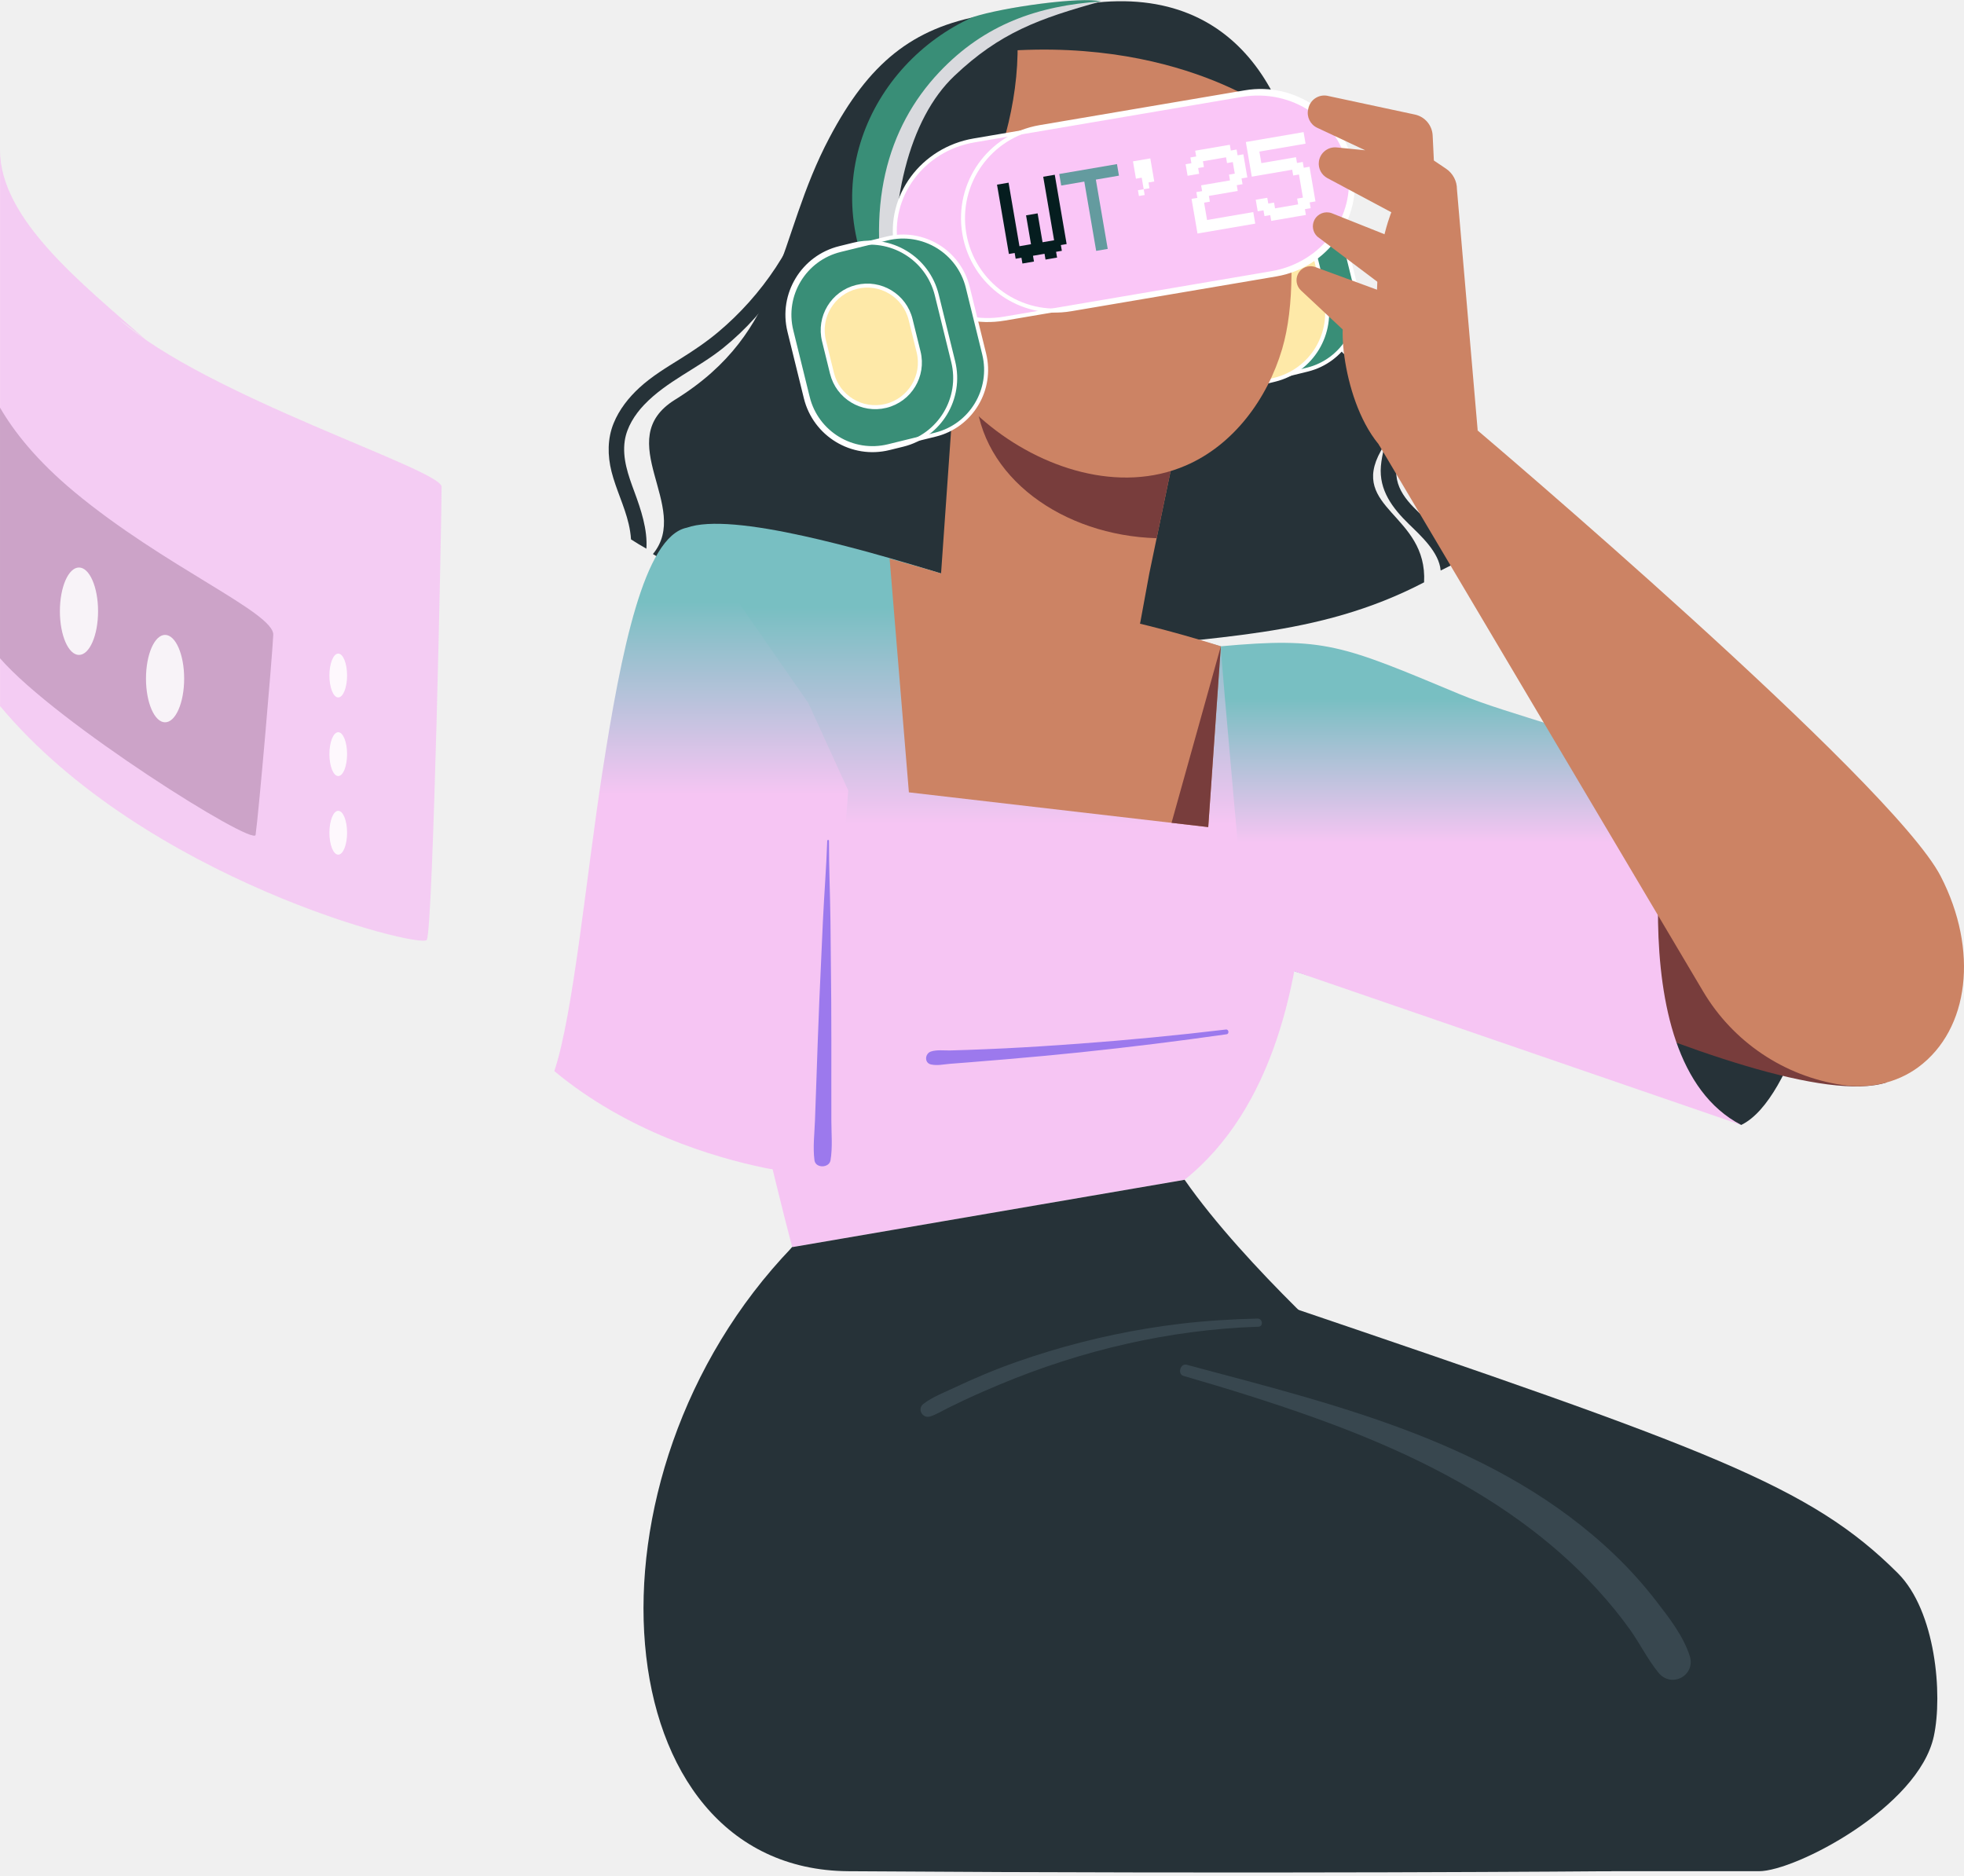
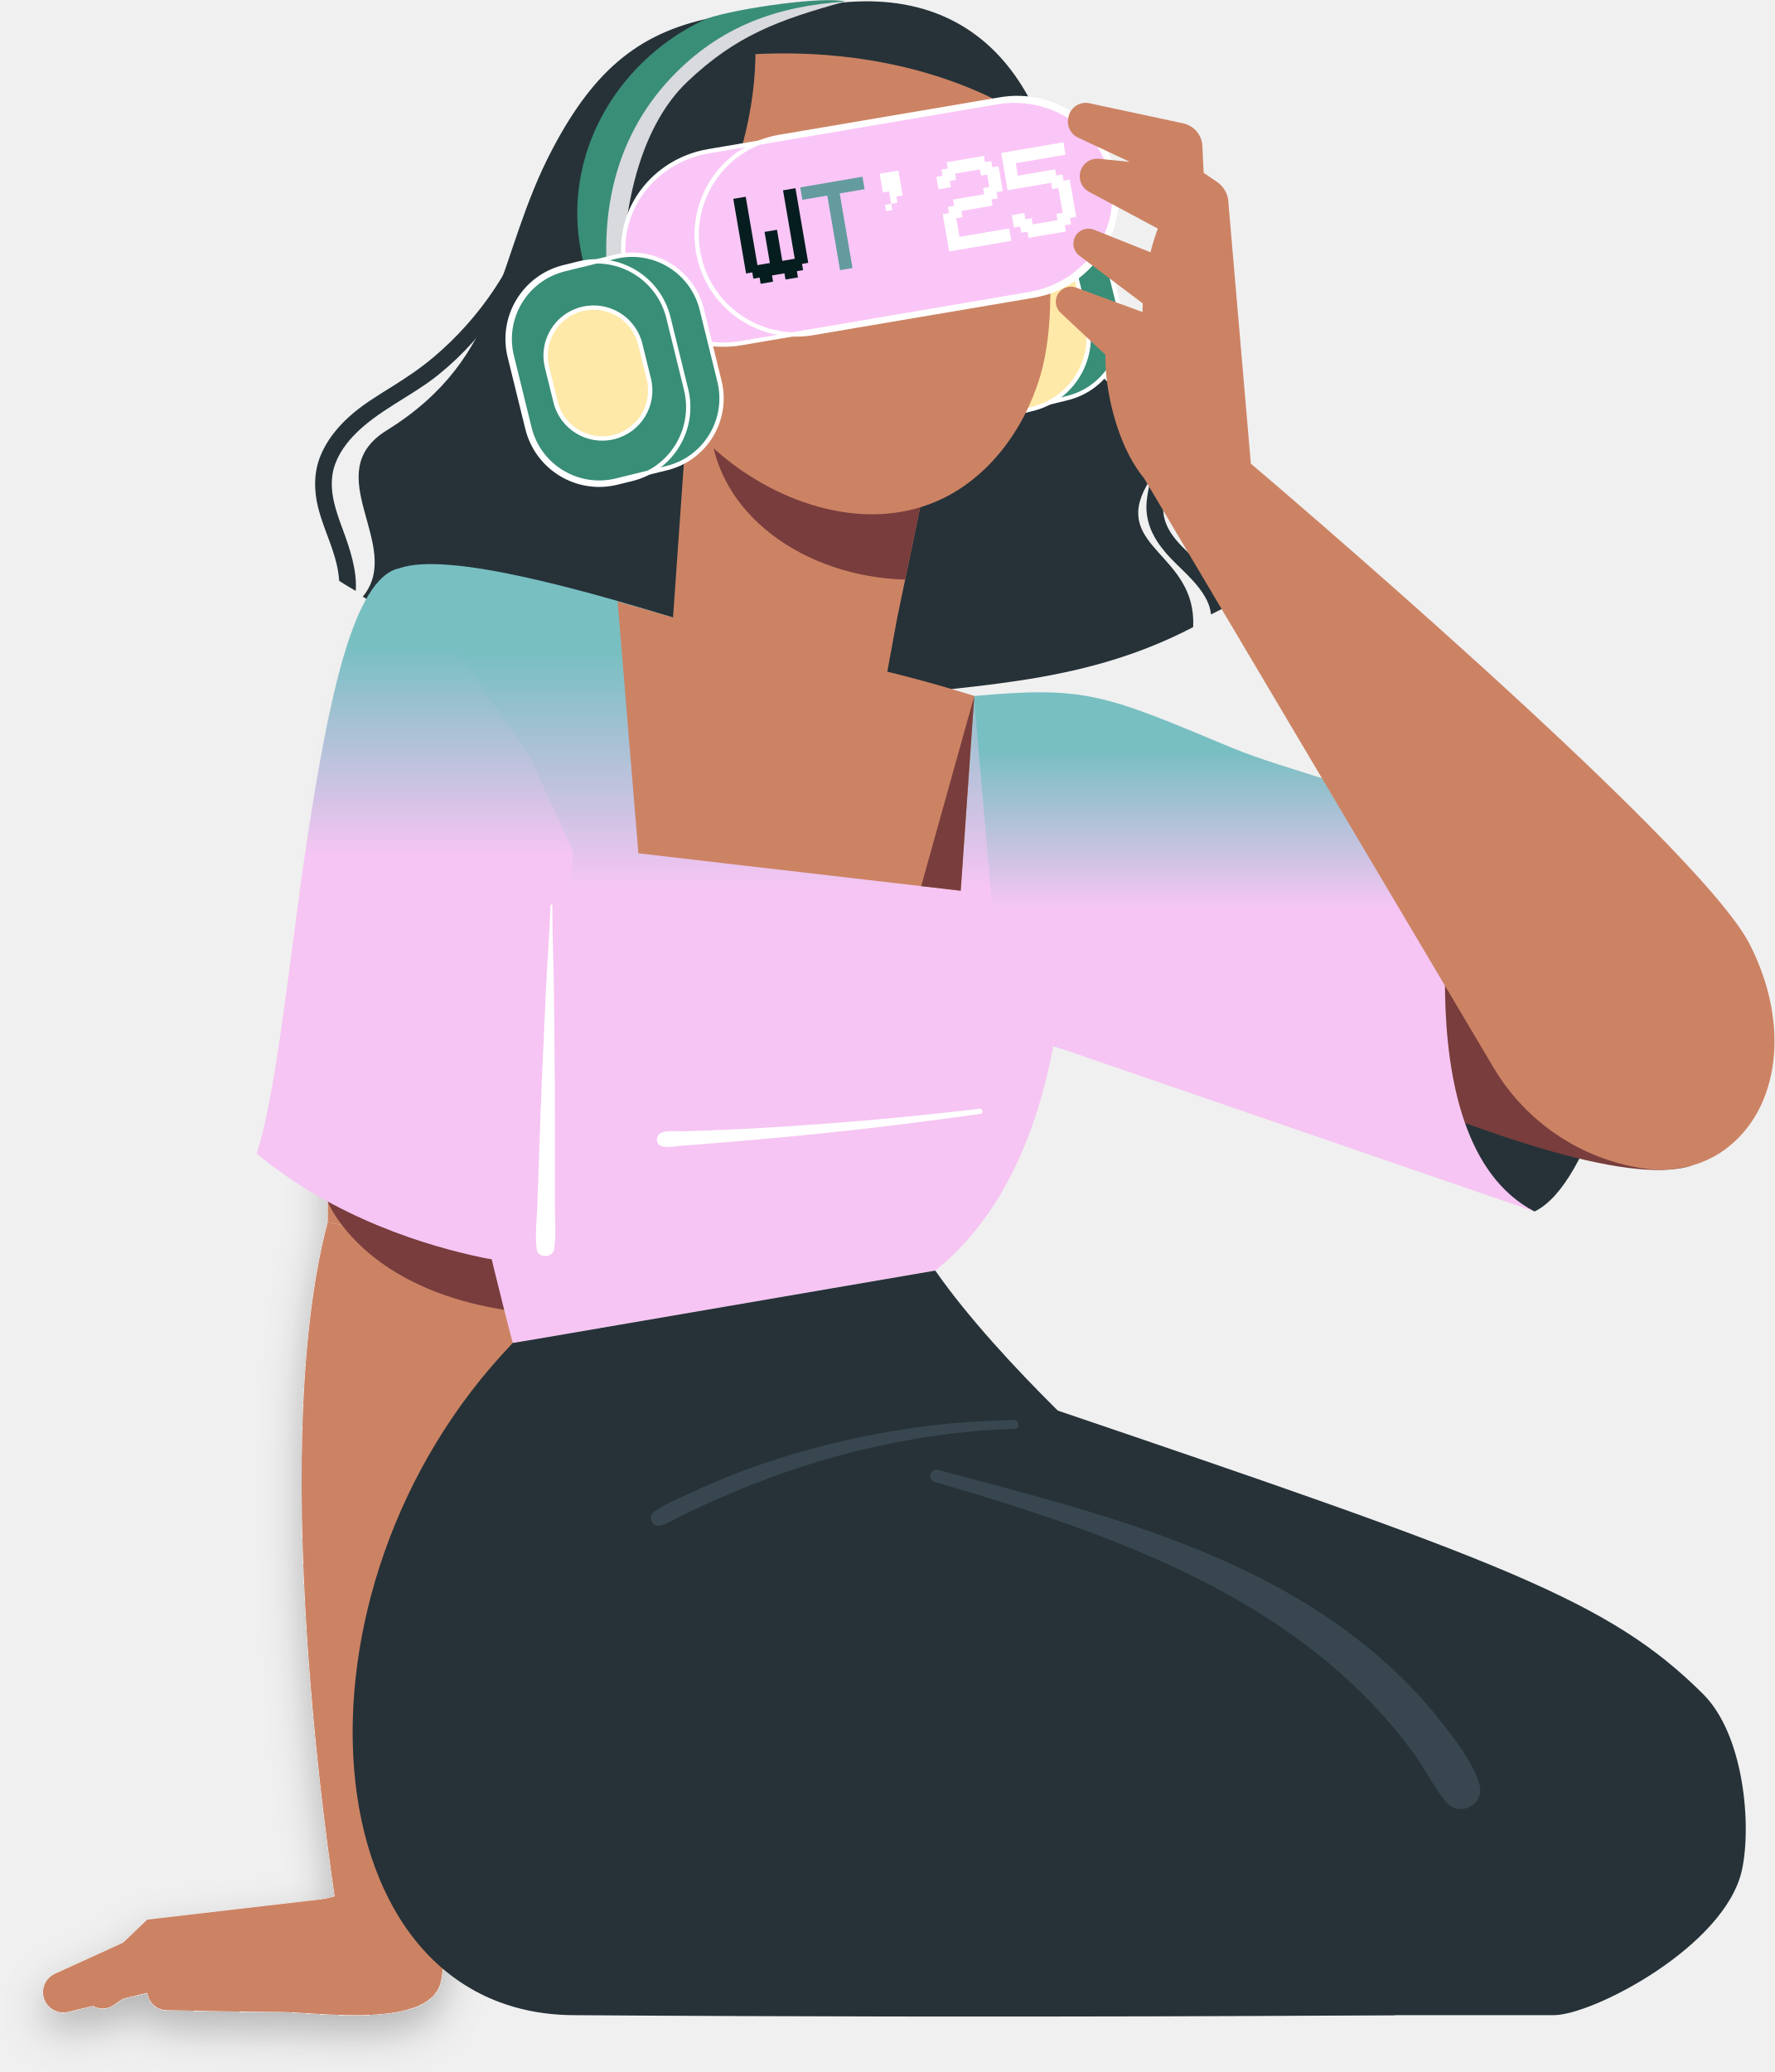
- <svg xmlns="http://www.w3.org/2000/svg" width="491" height="469" viewBox="0 0 491 469" fill="none">
-   <path d="M202.815 47.145C199.3 61.011 190.44 73.886 179.546 83.016C176.571 85.51 173.371 87.662 170.078 89.713C166.556 91.908 162.958 94.075 159.886 96.894C157.16 99.397 154.814 102.368 153.409 105.813C151.833 109.678 151.87 113.894 152.88 117.898C154.005 122.355 156.117 126.496 157.164 130.971C157.458 132.231 157.674 133.538 157.752 134.846C159.008 135.663 160.294 136.433 161.599 137.172C161.921 132.39 160.239 127.386 158.583 122.912C157.078 118.847 155.531 114.574 156.192 110.172C156.702 106.784 158.699 103.661 161.023 101.215C166.65 95.294 174.527 92.057 180.838 86.955C186.53 82.355 191.516 76.812 195.396 70.603C199.824 63.52 202.679 55.877 204.514 47.753C204.767 46.643 203.105 46.004 202.815 47.145Z" fill="#263238" />
-   <path d="M163.228 138.511C174.302 145.428 186.073 151.19 198.224 155.97C213.085 161.816 228.515 166.312 244.175 169.431C258.884 172.359 273.826 174.038 288.781 175.181L272.999 2.469C270.873 2.398 268.821 2.363 266.845 2.359C265.983 2.347 265.12 2.336 264.286 2.341C257.391 2.385 251.311 2.843 245.903 3.811C228.009 7.01 217.204 15.8 207.389 34.367C193.897 59.828 196.509 82.73 168.765 99.92C152.568 109.963 172.975 126.761 163.228 138.511Z" fill="#263238" />
-   <path d="M273.195 163.067C302.929 158.753 328.996 159.69 356.022 145.584C356.921 128.566 337.132 127.181 345.217 112.722C356.745 92.114 326.795 98.813 326.321 59.269C325.931 27.916 311.416 -4.199 272.411 0.828C269.799 1.169 267.096 1.665 264.286 2.341C256.009 4.323 246.744 7.825 236.468 13.131L237.768 18.436L273.195 163.067Z" fill="#263238" />
-   <path d="M360.167 142.634C361.12 142.164 362.064 141.678 363.017 141.208C362.719 138.068 361.127 134.957 359.118 132.558C355.792 128.59 350.313 125.283 349.242 119.862C348.709 117.161 349.48 114.392 349.975 111.744C350.536 108.751 350.689 105.809 349.689 102.889C347.712 97.105 342.483 93.444 337.814 89.932C332.995 86.308 327.544 81.111 329.361 74.398C329.794 72.8 327.472 71.254 326.558 72.945C323.665 78.3 326.268 84.438 330.21 88.525C334.398 92.87 340.094 95.563 343.847 100.341C345.558 102.519 346.675 105.071 346.551 107.877C346.424 110.803 345.47 113.612 345.225 116.524C344.717 122.563 348.114 127.014 352.216 131.02C355.24 133.968 359.793 138.076 360.167 142.634Z" fill="#263238" />
-   <path d="M315.118 95.293L315.118 95.293C306.173 97.497 297.136 92.03 294.934 83.086L294.449 83.206L294.934 83.086L290.834 66.435L290.834 66.435C288.631 57.489 294.097 48.453 303.041 46.251L303.041 46.251L314.752 43.368L314.752 43.368C323.697 41.164 332.734 46.631 334.935 55.577L334.935 55.577L339.036 72.227L339.036 72.227C341.239 81.172 335.772 90.209 326.829 92.41L315.118 95.293Z" fill="#398E77" stroke="white" />
-   <path d="M318.715 94.924L315.238 95.781C306.024 98.05 296.716 92.419 294.449 83.208L290.349 66.556C288.079 57.343 293.71 48.035 302.921 45.767L306.398 44.911C315.612 42.641 324.92 48.272 327.187 57.484L331.287 74.135C333.557 83.347 327.928 92.654 318.715 94.924Z" fill="#FEE9A8" stroke="white" stroke-miterlimit="10" />
-   <path d="M174.474 195.602C178.721 227.882 185.901 261.502 191.234 284.227C195.151 300.961 198.058 311.78 198.058 311.78L296.146 294.946C340.507 259.444 323.285 167.467 323.285 167.467C319.899 166.203 316.333 164.99 312.745 163.853C287.238 155.764 258.751 150.733 258.751 150.733C248.285 147.472 232.335 142.215 216.687 137.917C211.354 136.477 206.07 135.136 201.039 134.025C188.348 131.218 177.353 129.905 171.691 131.928C169.849 149.293 171.391 172.094 174.474 195.602Z" fill="url(#paint0_linear_883_2578)" />
-   <path d="M222.404 139.659L227.222 198.088L302.059 206.773L305.213 161.571C279.706 153.483 258.753 150.733 258.753 150.733C248.287 147.473 238.05 143.955 222.404 139.659Z" fill="#CC8364" />
-   <path d="M305.211 161.571L292.883 205.709L302.059 206.773L305.211 161.571Z" fill="#783D3C" />
-   <path d="M321.121 326.277C427.849 362.501 452.54 371.452 474.448 393.285C483.936 402.74 485.71 423.658 483.454 434.075C479.618 451.797 448.828 467.805 439.746 467.805C430.663 467.805 293.839 467.805 293.839 467.805L321.121 326.277Z" fill="#263238" />
-   <path d="M198.05 311.788C165.913 349.43 191.933 368.579 191.933 368.579L315.459 398.254L340.513 342.449C340.513 342.449 311.402 316.87 296.156 294.954L198.05 311.788Z" fill="#263238" />
-   <path d="M198.05 311.788C142.749 369.186 150.563 467.374 212.067 467.805C317.133 468.54 402.88 467.805 402.88 467.805C359.034 371.704 254.28 331.718 198.05 311.788Z" fill="#263238" />
-   <path d="M230.855 350.968C233.08 349.255 235.976 348.156 238.509 346.958C241.035 345.763 243.589 344.626 246.168 343.546C251.391 341.359 256.767 339.497 262.185 337.853C273.005 334.568 284.134 332.237 295.364 330.913C301.671 330.17 308.015 329.805 314.362 329.642C315.671 329.609 315.92 331.638 314.595 331.681C292.409 332.404 270.301 337.588 249.855 346.159C246.928 347.386 244.014 348.646 241.141 349.992C239.773 350.633 238.411 351.292 237.058 351.966C235.584 352.701 234.136 353.601 232.572 354.114C230.651 354.745 229.191 352.25 230.855 350.968Z" fill="#38474F" />
-   <path d="M356.345 117.624C340.781 116.46 335.331 92.529 335.676 82.367L325.241 72.608C324.106 71.546 323.806 69.865 324.506 68.475C325.306 66.887 327.17 66.152 328.838 66.766L345.75 72.979L368.128 108.083L356.345 117.624Z" fill="#CC8364" />
-   <path d="M296.156 100.958L292.883 116.677L292.04 120.694L289.159 134.551L287.316 143.41L285.121 155.346C282.691 168.536 270.442 177.571 257.134 175.945C244.316 174.396 234.81 163.519 234.81 150.779C234.81 150.191 234.83 149.603 234.869 148.996L239.906 77.302L296.156 100.958Z" fill="#CC8364" />
-   <path d="M292.883 116.677L292.04 120.694L289.159 134.551C265.855 133.885 245.1 119.401 243.904 98.567C255.487 97.45 288.845 113.795 292.883 116.677Z" fill="#783D3C" />
-   <path d="M309.999 17.883C281.815 -6.377 253.112 5.951 237.84 19.984C220.126 36.261 219.084 60.658 228.125 81.024C232.237 90.406 238.538 98.987 246.411 105.578C260.195 117.157 279.935 123.525 296.456 116.377C308.382 111.242 316.839 99.729 320.533 87.254C326.793 66.177 319.563 26.117 309.999 17.883Z" fill="#CC8364" />
-   <path d="M310.132 33.917C309.544 38.647 295.213 40.083 294.043 34.809C292.64 28.477 310.8 28.539 310.132 33.917Z" fill="#263238" />
-   <path d="M268.413 39.397C268.883 43.881 253.539 47.93 251.605 45.718C246.37 39.732 267.57 31.375 268.413 39.397Z" fill="#263238" />
-   <path d="M306.878 56.017C307.449 58.708 306.171 61.344 304.019 61.907C301.869 62.468 299.662 60.741 299.09 58.05C298.517 55.359 299.799 52.721 301.949 52.16C304.099 51.6 306.306 53.326 306.878 56.017Z" fill="#263238" />
-   <path d="M272 61.245C272.57 63.935 271.292 66.573 269.14 67.134C266.99 67.695 264.783 65.968 264.211 63.277C263.639 60.586 264.92 57.948 267.07 57.387C269.221 56.827 271.427 58.553 272 61.245Z" fill="#263238" />
-   <path d="M254.041 5.112C257.238 34.476 238.789 70.917 223.19 71.379C208.073 22.689 254.041 5.112 254.041 5.112Z" fill="#263238" />
-   <path d="M220.93 64.047C215.093 62.056 207.873 62.946 203.908 67.667C200.606 71.601 200.21 77.245 201.013 82.318C202.05 88.862 204.923 95.222 209.713 99.796C214.505 104.371 221.308 106.989 227.868 106.07C234.43 105.151 240.488 100.423 242.321 94.056C245.837 81.843 231.418 67.624 220.93 64.047Z" fill="#CC8364" />
-   <path d="M228.809 86.428C226.725 83.688 223.919 81.399 220.71 80.111C219.239 79.521 217.743 79.045 216.175 78.796C214.605 78.547 212.99 78.612 211.407 78.518C210.376 78.457 210.062 80.15 211.119 80.346C211.818 80.478 212.459 80.632 213.108 80.936C213.757 81.238 214.372 81.612 214.997 81.959C215.636 82.314 216.269 82.689 216.891 83.071C217.192 83.255 217.492 83.445 217.78 83.649C218.063 83.851 218.502 84.08 218.707 84.358C218.641 84.303 218.574 84.249 218.508 84.194C218.604 84.274 218.7 84.354 218.794 84.437C219.039 84.642 219.284 84.848 219.536 85.044C219.691 85.164 219.846 85.279 219.999 85.401C220.023 85.421 220.015 85.409 220.034 85.424C220.638 85.812 221.185 86.453 221.677 86.963C222.71 88.033 223.711 89.131 224.579 90.34C224.985 90.904 225.957 91.247 226.618 91.263C227.31 91.281 228.154 91.001 228.65 90.499C229.834 89.299 229.787 87.714 228.809 86.428Z" fill="#263238" />
-   <path d="M138.58 267.775C156.703 282.867 178.394 289.338 191.233 291.992C198.058 293.407 204.861 292.253 204.861 292.253L212.065 197.643L202.08 175.759L171.695 131.927C161.053 134.101 155.29 162.665 150.563 193.251C146.592 218.858 143.333 253.646 138.58 267.775Z" fill="url(#paint1_linear_883_2578)" />
-   <path d="M203.744 280.097C203.863 276.738 203.983 273.379 204.102 270.02C204.337 263.407 204.545 256.792 204.831 250.181C205.117 243.566 205.411 236.954 205.723 230.343C206.041 223.622 206.585 216.911 206.809 210.189C206.819 209.911 207.244 209.909 207.244 210.189C207.23 216.908 207.536 223.624 207.616 230.343C207.695 236.956 207.754 243.568 207.807 250.181C207.859 256.794 207.832 263.407 207.834 270.02C207.836 273.379 207.836 276.738 207.838 280.097C207.84 283.363 208.173 286.845 207.63 290.071C207.297 292.051 203.887 292.118 203.618 290.071C203.189 286.822 203.626 283.371 203.744 280.097Z" fill="#9C79ED" />
-   <path d="M232.737 262.881C234.22 262.393 235.973 262.644 237.525 262.615C238.979 262.587 240.433 262.531 241.89 262.478C245.006 262.364 248.122 262.239 251.236 262.086C257.361 261.784 263.482 261.384 269.597 260.935C281.933 260.032 294.241 258.844 306.52 257.378C307.192 257.298 307.351 258.466 306.673 258.564C294.449 260.304 282.19 261.823 269.909 263.101C263.69 263.748 257.465 264.31 251.236 264.845C248.122 265.112 245.006 265.374 241.89 265.614C240.435 265.725 238.979 265.827 237.525 265.951C235.953 266.082 234.283 266.466 232.737 266.113C231.016 265.717 231.234 263.375 232.737 262.881Z" fill="#9C79ED" />
-   <path d="M296.675 341.191C334.674 351.38 374.651 360.766 403.909 388.944C407.552 392.452 410.947 396.251 414.043 400.251C417.218 404.353 420.854 409.01 422.434 414.006C423.972 418.876 417.867 422.141 414.629 418.186C411.917 414.872 409.982 410.889 407.489 407.395C404.983 403.881 402.237 400.557 399.33 397.366C393.527 390.994 386.998 385.314 380.021 380.262C364.373 368.931 346.563 360.851 328.434 354.361C317.697 350.518 306.822 347.139 295.87 343.976C294.294 343.521 295.076 340.761 296.675 341.191Z" fill="#38474F" />
-   <path d="M241.149 13.827C291.581 6.706 319.042 28.528 319.042 28.528C304.209 -6.374 271.939 -3.609 241.149 13.827Z" fill="#263238" />
-   <path d="M223.933 76.305C221.94 50.842 227.298 29.698 238.568 18.997C249.978 8.162 259.756 4.638 275.195 0.368L275.191 0.344C270.726 -0.914 252.385 1.506 245.386 3.903C221.479 15.194 204.876 46.165 223.933 76.305Z" fill="#D9DADE" />
-   <path d="M222.275 78.227C216.05 51.892 221.759 31.893 234.785 18.077C246.144 6.028 259.552 1.426 275.196 0.365L275.192 0.342C270.42 -0.863 250.719 1.796 243.181 4.287C217.394 15.91 202.215 48.264 222.275 78.227Z" fill="#398E77" />
-   <path d="M251.102 79.655L251.101 79.655C238.221 81.858 226.108 73.646 224.01 61.366L224.01 61.366C221.91 49.085 230.603 37.312 243.483 35.11L310.332 23.744L310.332 23.744C323.21 21.539 335.323 29.752 337.425 42.033C339.525 54.314 330.832 66.086 317.952 68.289L251.102 79.655Z" fill="#FAC6F7" stroke="white" />
-   <path d="M267.747 77.314L319.046 68.608C331.619 66.456 340.068 54.52 337.916 41.947C335.766 29.374 323.828 20.925 311.255 23.077L259.956 31.783C247.383 33.935 238.934 45.871 241.086 58.444C243.238 71.017 255.174 79.466 267.747 77.314Z" stroke="white" stroke-miterlimit="10" />
-   <path d="M233.832 108.666L233.832 108.666L222.122 111.549L222.122 111.549C213.176 113.753 204.14 108.286 201.938 99.342L201.452 99.462L201.938 99.342L197.838 82.691L197.838 82.691C195.634 73.745 201.101 64.709 210.047 62.507L210.047 62.507L221.757 59.624L221.757 59.624C230.703 57.42 239.74 62.887 241.941 71.833L241.941 71.833L246.041 88.482C246.041 88.482 246.041 88.482 246.041 88.482C248.243 97.428 242.778 106.465 233.832 108.666Z" fill="#398E77" stroke="white" />
-   <path d="M227.655 79.888L227.655 79.888L229.648 87.978C231.121 93.958 227.467 100 221.487 101.473C215.507 102.945 209.465 99.291 207.992 93.311L207.992 93.311L205.999 85.221L205.999 85.221C204.525 79.241 208.18 73.199 214.161 71.726C220.141 70.254 226.183 73.908 227.655 79.888Z" fill="#FEE9A8" stroke="white" />
-   <path d="M225.72 111.18L222.243 112.036C213.03 114.306 203.722 108.675 201.454 99.464L197.354 82.812C195.085 73.599 200.716 64.291 209.929 62.023L213.406 61.167C222.62 58.897 231.927 64.528 234.195 73.742L238.295 90.393C240.563 99.603 234.934 108.91 225.72 111.18Z" stroke="white" stroke-miterlimit="10" />
-   <path d="M324.494 236.932C324.161 238.814 323.416 240.95 323.671 242.832L327.258 243.949C327.278 243.929 327.278 243.91 327.297 243.89C330.061 239.422 332.197 234.522 333.667 229.485C335.156 224.409 335.568 219.293 335.803 214.041C335.842 213.217 334.608 213.237 334.529 214.041C334.02 219.038 332.491 224.017 330.845 228.74C329.865 231.562 328.669 234.267 327.336 236.913C327.572 234.894 327.787 232.875 327.944 230.857C328.258 226.702 328.297 222.527 328.14 218.352C327.787 210.062 326.67 201.673 324.122 193.736C323.946 193.207 323.201 193.422 323.279 193.951C324.71 202.124 325.827 210.297 325.886 218.588C325.906 222.605 325.69 226.623 325.318 230.622C325.102 232.738 324.847 234.835 324.494 236.932Z" fill="#9C79ED" />
-   <path d="M249.254 46.164L252.142 45.669L254.864 61.551L257.751 61.056L256.514 53.837L259.402 53.342L260.639 60.561L263.526 60.066L260.805 44.184L263.692 43.69L266.661 61.015L265.218 61.263L265.465 62.706L264.021 62.954L264.269 64.398L261.381 64.892L261.134 63.449L258.246 63.944L258.494 65.387L255.606 65.882L255.359 64.439L253.915 64.686L253.667 63.242L252.223 63.489L249.254 46.164Z" fill="#051D1F" />
-   <path d="M271.076 45.397L265.301 46.386L264.806 43.499L279.244 41.025L279.739 43.912L273.963 44.902L276.933 62.227L274.045 62.722L271.076 45.397Z" fill="#649B9F" />
-   <path d="M284.729 49.002L284.482 47.558L285.926 47.31L286.173 48.754L284.729 49.002ZM285.431 44.423L283.987 44.67L283.245 40.339L287.576 39.596L288.566 45.372L287.122 45.619L287.369 47.063L285.926 47.31L285.431 44.423ZM301.765 54.999L313.316 53.02L313.811 55.907L299.373 58.382L297.888 49.719L299.332 49.471L299.084 48.028L300.528 47.78L300.281 46.336L307.5 45.099L307.252 43.656L308.696 43.408L308.201 40.52L306.757 40.768L306.51 39.324L300.735 40.314L300.982 41.758L299.538 42.005L299.786 43.449L296.898 43.944L296.403 41.056L297.847 40.809L297.6 39.365L299.044 39.117L298.796 37.674L307.459 36.189L307.706 37.633L309.15 37.385L309.398 38.829L310.841 38.582L311.831 44.357L310.387 44.604L310.635 46.048L309.191 46.296L309.438 47.739L302.219 48.977L302.467 50.42L301.023 50.668L301.765 54.999ZM311.46 35.503L325.898 33.029L326.393 35.917L314.842 37.896L315.337 40.784L324 39.299L324.247 40.743L325.691 40.495L325.939 41.939L327.382 41.692L328.867 50.355L327.423 50.602L327.671 52.046L326.227 52.293L326.474 53.737L317.812 55.222L317.564 53.778L316.12 54.025L315.873 52.581L314.429 52.829L313.934 49.941L316.822 49.446L317.069 50.89L318.513 50.643L318.76 52.087L324.536 51.097L324.288 49.653L325.732 49.406L324.742 43.63L323.299 43.878L323.051 42.434L312.945 44.166L311.46 35.503Z" fill="white" />
-   <path d="M435.305 281.242C448.908 274.664 456.728 235.74 456.728 235.74L402.658 231.082C402.658 231.082 415.607 273.038 435.305 281.242Z" fill="#263238" />
-   <path d="M316.504 161.539C335.237 156.406 385.96 184.315 449.202 211.686L471.704 270.601C441.872 280.154 326.721 218.422 326.721 218.422L316.504 161.539Z" fill="#783D3C" />
-   <path d="M311.957 238.804L313.121 239.211L316.672 240.434L435.318 281.25C403.148 264.604 417.834 192.336 417.834 192.336C397.966 183.273 377.318 178.714 365 173.583C335.388 161.23 331.211 159.205 305.211 161.573C304.936 161.563 311.957 238.804 311.957 238.804Z" fill="url(#paint2_linear_883_2578)" />
-   <path d="M460.433 271.225C467.145 272.246 474.119 270.835 479.577 266.797C492.374 257.331 494.673 237.508 485.188 219.091C473.006 195.432 369.422 107.63 369.422 107.63L344.662 111.07L425.785 247.862C433.251 260.447 445.967 269.024 460.433 271.225Z" fill="#CC8364" />
-   <path d="M367.297 107.424C351.733 106.262 346.283 82.329 346.628 72.167L329.328 59.14C328.193 58.077 327.893 56.396 328.593 55.006C329.392 53.419 331.256 52.684 332.924 53.297L356.702 62.779L367.297 107.424Z" fill="#CC8364" />
-   <path d="M369.422 107.628L364.236 47.327C364.25 45.267 363.23 43.339 361.523 42.186L358.468 40.127L358.164 33.861C358.04 31.317 356.22 29.174 353.731 28.639L331.736 23.926C329.6 23.581 327.566 24.961 327.095 27.072L327.035 27.348C326.619 29.218 327.556 31.125 329.29 31.938L341.309 37.571L334.18 36.857C331.985 36.638 330.01 38.2 329.722 40.389C329.498 42.077 330.347 43.727 331.848 44.531L347.833 53.068C347.833 53.068 342.104 66.932 345.105 84.172C348.106 101.413 356.349 117.624 356.349 117.624L369.422 107.628Z" fill="#CC8364" />
-   <g opacity="0.87">
-     <path d="M110.398 121.69C110.398 130.172 108.275 232.786 106.684 234.994C105.093 237.201 36.339 219.981 0.002 176.51V37.465C0.002 54.892 20.616 70.955 36.497 84.992C36.566 85.052 29.711 79.772 29.78 79.832C51.677 99.123 110.398 117.359 110.398 121.69Z" fill="#F5C7F3" style="mix-blend-mode:screen" />
+ <svg xmlns="http://www.w3.org/2000/svg" width="412" height="481" viewBox="0 0 412 481" fill="none">
+   <g filter="url(#filter0_d_1363_1574)">
+     <path d="M126.685 219.338L124.804 262.28L123.373 294.854L79.451 284.447L76.1 283.663C76.1 282.095 76.1 280.546 76.119 278.998V278.978C76.119 278.959 76.119 278.959 76.119 278.939C76.394 216.437 82.391 159.168 92.7 140.784L126.685 219.338Z" fill="#CC8364" />
+     <path d="M123.373 294.853C123.373 294.853 123.02 298.42 122.374 304.77C119.806 329.387 112.515 395.926 102.422 459.663L78.413 444.827C78.413 444.827 61.205 340.049 76.1 283.662L79.451 284.446L123.373 294.853Z" fill="#CC8364" />
+     <path d="M124.804 262.279L123.373 294.853C123.373 294.853 123.02 298.42 122.374 304.77C96.679 302.085 84.567 291.188 79.451 284.446C77.198 281.526 76.276 279.389 76.12 278.997V278.978C76.1 278.958 76.1 278.939 76.1 278.939H76.12L124.804 262.279Z" fill="#783D3C" />
+     <path d="M89.79 437.001C89.79 437.001 52.059 447.702 34.171 448.429L12.749 458.201C9.902 459.501 9.096 463.17 11.14 465.541C12.289 466.874 14.086 467.454 15.797 467.043L34.881 462.458L82.907 462.827L89.79 437.001Z" fill="#CC8364" />
+     <path d="M102.427 459.657C100.356 471.286 73.905 467.052 64.734 467.052C57.812 467.052 44.655 466.772 38.624 466.637C36.719 466.594 35.049 465.371 34.426 463.569C33.495 460.884 35.222 458.011 38.03 457.572L59.46 454.219L92.181 436.368L102.427 459.657Z" fill="#CC8364" />
+     <path d="M78.409 440.47L34.173 445.627L20.72 458.5C19.037 460.111 18.862 462.739 20.317 464.56C21.781 466.392 24.409 466.792 26.351 465.477L38.03 457.574L78.409 458.541V440.47Z" fill="#CC8364" />
  </g>
-   <path opacity="0.87" d="M68.315 158.724C68.05 164.29 64.721 202.832 63.899 208.721C63.48 211.706 14.007 180.683 0 164.566V101.897C3.483 107.909 9.145 115.114 18.534 122.934C41.065 141.696 68.581 153.158 68.315 158.724Z" fill="#C59DC2" />
-   <path opacity="0.87" d="M24.516 152.806C24.516 158.84 22.379 163.732 19.744 163.732C17.109 163.732 14.973 158.841 14.973 152.806C14.973 146.771 17.11 141.879 19.744 141.879C22.38 141.879 24.516 146.771 24.516 152.806Z" fill="white" />
-   <path opacity="0.87" d="M46.04 169.651C46.04 175.685 43.903 180.577 41.268 180.577C38.633 180.577 36.497 175.686 36.497 169.651C36.497 163.617 38.634 158.724 41.268 158.724C43.904 158.724 46.04 163.617 46.04 169.651Z" fill="white" />
-   <path opacity="0.87" d="M86.77 168.882C86.77 171.907 85.781 174.36 84.561 174.36C83.341 174.36 82.353 171.907 82.353 168.882C82.353 165.856 83.342 163.403 84.561 163.403C85.781 163.403 86.77 165.856 86.77 168.882Z" fill="white" />
-   <path opacity="0.87" d="M86.77 188.534C86.77 191.559 85.781 194.012 84.561 194.012C83.341 194.012 82.353 191.559 82.353 188.534C82.353 185.508 83.342 183.056 84.561 183.056C85.781 183.057 86.77 185.508 86.77 188.534Z" fill="white" />
-   <path opacity="0.87" d="M84.561 213.665C85.781 213.665 86.77 211.212 86.77 208.186C86.77 205.161 85.781 202.708 84.561 202.708C83.341 202.708 82.353 205.161 82.353 208.186C82.353 211.212 83.341 213.665 84.561 213.665Z" fill="white" />
+   <path d="M123.815 47.145C120.3 61.011 111.44 73.886 100.546 83.016C97.571 85.51 94.371 87.662 91.078 89.713C87.556 91.908 83.958 94.075 80.886 96.894C78.16 99.397 75.814 102.368 74.409 105.813C72.833 109.678 72.87 113.894 73.88 117.898C75.005 122.355 77.118 126.496 78.164 130.971C78.458 132.231 78.674 133.538 78.752 134.846C80.008 135.663 81.294 136.433 82.599 137.172C82.921 132.39 81.239 127.386 79.583 122.912C78.078 118.847 76.531 114.574 77.192 110.172C77.701 106.784 79.699 103.661 82.023 101.215C87.65 95.294 95.527 92.057 101.838 86.955C107.53 82.355 112.516 76.812 116.396 70.603C120.824 63.52 123.679 55.877 125.514 47.753C125.767 46.643 124.105 46.004 123.815 47.145Z" fill="#263238" />
+   <path d="M84.228 138.511C95.302 145.428 107.073 151.19 119.224 155.97C134.085 161.816 149.515 166.312 165.175 169.431C179.884 172.359 194.826 174.038 209.781 175.181L193.999 2.469C191.873 2.398 189.821 2.363 187.845 2.359C186.983 2.347 186.12 2.336 185.286 2.341C178.391 2.385 172.311 2.843 166.903 3.811C149.009 7.01 138.204 15.8 128.389 34.367C114.897 59.828 117.509 82.73 89.765 99.92C73.568 109.963 93.975 126.761 84.228 138.511Z" fill="#263238" />
+   <path d="M194.195 163.067C223.929 158.753 249.996 159.69 277.022 145.584C277.921 128.566 258.132 127.181 266.217 112.722C277.745 92.114 247.795 98.813 247.321 59.269C246.931 27.916 232.416 -4.199 193.411 0.828C190.799 1.169 188.096 1.665 185.286 2.341C177.009 4.323 167.744 7.825 157.468 13.131L158.768 18.436L194.195 163.067Z" fill="#263238" />
+   <path d="M281.167 142.634C282.12 142.164 283.064 141.678 284.017 141.208C283.719 138.068 282.127 134.957 280.118 132.558C276.792 128.59 271.313 125.283 270.242 119.862C269.709 117.161 270.48 114.392 270.975 111.744C271.536 108.751 271.689 105.809 270.689 102.889C268.712 97.105 263.483 93.444 258.814 89.932C253.995 86.308 248.544 81.111 250.361 74.398C250.794 72.8 248.472 71.254 247.558 72.945C244.665 78.3 247.268 84.438 251.21 88.525C255.398 92.87 261.094 95.563 264.847 100.341C266.558 102.519 267.675 105.071 267.551 107.877C267.424 110.803 266.47 113.612 266.225 116.524C265.717 122.563 269.114 127.014 273.216 131.02C276.24 133.968 280.793 138.076 281.167 142.634Z" fill="#263238" />
+   <path d="M236.118 95.293L236.118 95.293C227.173 97.497 218.136 92.03 215.934 83.086L215.449 83.206L215.934 83.086L211.834 66.435L211.834 66.435C209.631 57.489 215.097 48.453 224.041 46.251L224.041 46.251L235.752 43.368L235.752 43.368C244.697 41.164 253.734 46.631 255.935 55.577L255.935 55.577L260.036 72.227L260.036 72.227C262.239 81.172 256.772 90.209 247.829 92.41L236.118 95.293Z" fill="#398E77" stroke="white" />
+   <path d="M239.715 94.924L236.238 95.781C227.024 98.05 217.716 92.419 215.449 83.208L211.349 66.556C209.079 57.343 214.71 48.035 223.921 45.767L227.398 44.911C236.612 42.641 245.92 48.272 248.187 57.484L252.287 74.135C254.557 83.347 248.928 92.654 239.715 94.924Z" fill="#FEE9A8" stroke="white" stroke-miterlimit="10" />
+   <path d="M95.474 195.602C99.721 227.882 106.901 261.502 112.234 284.227C116.151 300.961 119.058 311.78 119.058 311.78L217.146 294.946C261.507 259.444 244.285 167.467 244.285 167.467C240.899 166.203 237.333 164.99 233.745 163.853C208.238 155.764 179.751 150.733 179.751 150.733C169.285 147.472 153.335 142.215 137.687 137.917C132.354 136.477 127.07 135.136 122.039 134.025C109.348 131.218 98.353 129.905 92.691 131.928C90.849 149.293 92.391 172.094 95.474 195.602Z" fill="url(#paint0_linear_1363_1574)" />
+   <path d="M143.404 139.659L148.222 198.088L223.059 206.773L226.213 161.571C200.706 153.483 179.753 150.733 179.753 150.733C169.287 147.473 159.05 143.955 143.404 139.659Z" fill="#CC8364" />
+   <path d="M226.211 161.571L213.883 205.709L223.059 206.773L226.211 161.571Z" fill="#783D3C" />
+   <path d="M242.121 326.277C348.849 362.501 373.54 371.452 395.448 393.285C404.936 402.74 406.71 423.658 404.454 434.075C400.618 451.797 369.828 467.805 360.746 467.805C351.663 467.805 214.839 467.805 214.839 467.805L242.121 326.277Z" fill="#263238" />
+   <path d="M119.05 311.788C86.913 349.43 112.933 368.579 112.933 368.579L236.459 398.254L261.513 342.449C261.513 342.449 232.402 316.87 217.156 294.954L119.05 311.788Z" fill="#263238" />
+   <path d="M119.05 311.788C63.749 369.186 71.563 467.374 133.067 467.805C238.133 468.54 323.88 467.805 323.88 467.805C280.034 371.704 175.28 331.718 119.05 311.788Z" fill="#263238" />
+   <path d="M151.855 350.968C154.08 349.255 156.976 348.156 159.509 346.958C162.035 345.763 164.589 344.626 167.168 343.546C172.391 341.359 177.767 339.497 183.185 337.853C194.005 334.568 205.134 332.237 216.364 330.913C222.671 330.17 229.015 329.805 235.362 329.642C236.671 329.609 236.92 331.638 235.595 331.681C213.409 332.404 191.301 337.588 170.855 346.159C167.928 347.386 165.014 348.646 162.141 349.992C160.773 350.633 159.411 351.292 158.058 351.966C156.584 352.701 155.136 353.601 153.572 354.114C151.651 354.745 150.191 352.25 151.855 350.968Z" fill="#38474F" />
+   <path d="M277.345 117.624C261.781 116.46 256.331 92.529 256.676 82.367L246.241 72.608C245.106 71.546 244.806 69.865 245.506 68.475C246.306 66.887 248.17 66.152 249.838 66.766L266.75 72.979L289.128 108.083L277.345 117.624Z" fill="#CC8364" />
+   <path d="M217.156 100.958L213.883 116.677L213.04 120.694L210.159 134.551L208.317 143.41L206.121 155.346C203.691 168.536 191.442 177.571 178.134 175.945C165.316 174.396 155.81 163.519 155.81 150.779C155.81 150.191 155.83 149.603 155.869 148.996L160.906 77.302L217.156 100.958Z" fill="#CC8364" />
+   <path d="M213.883 116.677L213.04 120.694L210.159 134.551C186.855 133.885 166.1 119.401 164.904 98.567C176.487 97.45 209.845 113.795 213.883 116.677Z" fill="#783D3C" />
+   <path d="M230.999 17.883C202.815 -6.377 174.112 5.951 158.84 19.984C141.126 36.261 140.084 60.658 149.125 81.024C153.237 90.406 159.538 98.987 167.411 105.578C181.195 117.157 200.935 123.525 217.456 116.377C229.382 111.242 237.839 99.729 241.533 87.254C247.793 66.177 240.563 26.117 230.999 17.883Z" fill="#CC8364" />
+   <path d="M231.132 33.917C230.544 38.647 216.213 40.083 215.043 34.809C213.64 28.477 231.8 28.539 231.132 33.917Z" fill="#263238" />
+   <path d="M189.413 39.397C189.883 43.881 174.539 47.93 172.605 45.718C167.37 39.732 188.57 31.375 189.413 39.397Z" fill="#263238" />
+   <path d="M227.878 56.017C228.449 58.708 227.171 61.344 225.019 61.907C222.869 62.468 220.662 60.741 220.09 58.05C219.517 55.359 220.799 52.721 222.949 52.16C225.099 51.6 227.306 53.326 227.878 56.017Z" fill="#263238" />
+   <path d="M193 61.245C193.57 63.935 192.292 66.573 190.14 67.134C187.99 67.695 185.783 65.968 185.211 63.277C184.639 60.586 185.92 57.948 188.07 57.387C190.221 56.827 192.427 58.553 193 61.245Z" fill="#263238" />
+   <path d="M175.041 5.112C178.238 34.476 159.789 70.917 144.19 71.379C129.073 22.689 175.041 5.112 175.041 5.112Z" fill="#263238" />
+   <path d="M141.93 64.047C136.093 62.056 128.873 62.946 124.908 67.667C121.606 71.601 121.21 77.245 122.013 82.318C123.05 88.862 125.923 95.222 130.713 99.796C135.505 104.371 142.308 106.989 148.868 106.07C155.43 105.151 161.488 100.423 163.321 94.056C166.837 81.843 152.418 67.624 141.93 64.047Z" fill="#CC8364" />
+   <path d="M149.809 86.428C147.725 83.688 144.919 81.399 141.71 80.111C140.239 79.521 138.743 79.045 137.175 78.796C135.605 78.547 133.99 78.612 132.407 78.518C131.376 78.457 131.062 80.15 132.119 80.346C132.818 80.478 133.459 80.632 134.108 80.936C134.757 81.238 135.372 81.612 135.997 81.959C136.636 82.314 137.269 82.689 137.891 83.071C138.192 83.255 138.492 83.445 138.78 83.649C139.063 83.851 139.502 84.08 139.707 84.358C139.641 84.303 139.574 84.249 139.507 84.194C139.604 84.274 139.7 84.354 139.794 84.437C140.039 84.642 140.284 84.848 140.536 85.044C140.691 85.164 140.846 85.279 140.999 85.401C141.022 85.421 141.015 85.409 141.034 85.424C141.638 85.812 142.185 86.453 142.677 86.963C143.71 88.033 144.711 89.131 145.579 90.34C145.985 90.904 146.957 91.247 147.618 91.263C148.31 91.281 149.154 91.001 149.65 90.499C150.834 89.299 150.787 87.714 149.809 86.428Z" fill="#263238" />
+   <path d="M59.58 267.775C77.704 282.867 99.394 289.338 112.233 291.992C119.058 293.407 125.861 292.253 125.861 292.253L133.065 197.643L123.08 175.759L92.695 131.927C82.052 134.101 76.29 162.665 71.563 193.251C67.592 218.858 64.333 253.646 59.58 267.775Z" fill="url(#paint1_linear_1363_1574)" />
+   <path d="M124.744 280.097C124.863 276.738 124.983 273.379 125.102 270.02C125.337 263.407 125.545 256.792 125.831 250.181C126.117 243.566 126.411 236.954 126.723 230.343C127.041 223.622 127.585 216.911 127.809 210.189C127.819 209.911 128.244 209.909 128.244 210.189C128.23 216.908 128.536 223.624 128.616 230.343C128.695 236.956 128.754 243.568 128.807 250.181C128.859 256.794 128.832 263.407 128.834 270.02C128.836 273.379 128.836 276.738 128.838 280.097C128.84 283.363 129.173 286.845 128.63 290.071C128.297 292.051 124.887 292.118 124.618 290.071C124.189 286.822 124.626 283.371 124.744 280.097Z" fill="white" />
+   <path d="M153.737 262.881C155.22 262.393 156.973 262.644 158.525 262.615C159.979 262.587 161.433 262.531 162.89 262.478C166.006 262.364 169.122 262.239 172.236 262.086C178.361 261.784 184.482 261.384 190.597 260.935C202.933 260.032 215.241 258.844 227.52 257.378C228.192 257.298 228.351 258.466 227.673 258.564C215.449 260.304 203.19 261.823 190.909 263.101C184.69 263.748 178.465 264.31 172.236 264.845C169.122 265.112 166.006 265.374 162.89 265.614C161.435 265.725 159.979 265.827 158.525 265.951C156.953 266.082 155.283 266.466 153.737 266.113C152.016 265.717 152.234 263.375 153.737 262.881Z" fill="white" />
+   <path d="M217.675 341.191C255.674 351.38 295.651 360.766 324.909 388.944C328.552 392.452 331.947 396.251 335.043 400.251C338.218 404.353 341.854 409.01 343.434 414.006C344.972 418.876 338.867 422.141 335.629 418.186C332.917 414.872 330.982 410.889 328.489 407.395C325.983 403.881 323.237 400.557 320.33 397.366C314.527 390.994 307.998 385.314 301.021 380.262C285.373 368.931 267.563 360.851 249.434 354.361C238.697 350.518 227.822 347.139 216.87 343.976C215.294 343.521 216.076 340.761 217.675 341.191Z" fill="#38474F" />
+   <path d="M162.149 13.827C212.581 6.706 240.042 28.528 240.042 28.528C225.209 -6.374 192.939 -3.609 162.149 13.827Z" fill="#263238" />
+   <path d="M144.933 76.305C142.94 50.842 148.298 29.698 159.568 18.997C170.978 8.162 180.756 4.638 196.195 0.368L196.191 0.344C191.726 -0.914 173.385 1.506 166.386 3.903C142.479 15.194 125.876 46.165 144.933 76.305Z" fill="#D9DADE" />
+   <path d="M143.275 78.227C137.05 51.892 142.759 31.893 155.785 18.077C167.144 6.028 180.552 1.426 196.196 0.365L196.192 0.342C191.42 -0.863 171.719 1.796 164.181 4.287C138.394 15.91 123.215 48.264 143.275 78.227Z" fill="#398E77" />
+   <path d="M172.102 79.655L172.101 79.655C159.221 81.858 147.108 73.646 145.01 61.366L145.01 61.366C142.91 49.085 151.603 37.312 164.483 35.11L231.332 23.744L231.332 23.744C244.21 21.539 256.323 29.752 258.425 42.033C260.525 54.314 251.832 66.086 238.952 68.289L172.102 79.655Z" fill="#FAC6F7" stroke="white" />
+   <path d="M188.747 77.314L240.046 68.608C252.619 66.456 261.068 54.52 258.916 41.947C256.766 29.374 244.828 20.925 232.255 23.077L180.956 31.783C168.383 33.935 159.934 45.871 162.086 58.444C164.238 71.017 176.174 79.466 188.747 77.314Z" stroke="white" stroke-miterlimit="10" />
+   <path d="M154.832 108.666L154.832 108.666L143.122 111.549L143.122 111.549C134.176 113.753 125.14 108.286 122.938 99.342L122.452 99.462L122.938 99.342L118.838 82.691L118.838 82.691C116.634 73.745 122.101 64.709 131.047 62.507L131.047 62.507L142.757 59.624L142.757 59.624C151.703 57.42 160.74 62.887 162.941 71.833L162.941 71.833L167.041 88.482C167.041 88.482 167.041 88.482 167.041 88.482C169.243 97.428 163.778 106.465 154.832 108.666Z" fill="#398E77" stroke="white" />
+   <path d="M148.655 79.888L148.655 79.888L150.649 87.978C152.121 93.958 148.467 100 142.487 101.473C136.507 102.945 130.465 99.291 128.992 93.311L128.992 93.311L126.999 85.221L126.999 85.221C125.525 79.241 129.18 73.199 135.161 71.726C141.141 70.254 147.183 73.908 148.655 79.888Z" fill="#FEE9A8" stroke="white" />
+   <path d="M146.72 111.18L143.243 112.036C134.03 114.306 124.722 108.675 122.454 99.464L118.354 82.812C116.085 73.599 121.716 64.291 130.929 62.023L134.406 61.167C143.62 58.897 152.927 64.528 155.195 73.742L159.295 90.393C161.563 99.603 155.934 108.91 146.72 111.18Z" stroke="white" stroke-miterlimit="10" />
+   <path d="M245.494 236.932C245.161 238.814 244.416 240.95 244.671 242.832L248.258 243.949C248.278 243.929 248.278 243.91 248.297 243.89C251.061 239.422 253.197 234.522 254.667 229.485C256.156 224.409 256.568 219.293 256.803 214.041C256.842 213.217 255.608 213.237 255.529 214.041C255.02 219.038 253.491 224.017 251.845 228.74C250.865 231.562 249.669 234.267 248.336 236.913C248.572 234.894 248.787 232.875 248.944 230.857C249.258 226.702 249.297 222.527 249.14 218.352C248.787 210.062 247.67 201.673 245.122 193.736C244.946 193.207 244.201 193.422 244.279 193.951C245.71 202.124 246.827 210.297 246.886 218.588C246.906 222.605 246.69 226.623 246.318 230.622C246.102 232.738 245.847 234.835 245.494 236.932Z" fill="#9C79ED" />
+   <path d="M170.254 46.164L173.142 45.669L175.864 61.551L178.751 61.056L177.514 53.837L180.402 53.342L181.639 60.561L184.526 60.066L181.805 44.184L184.692 43.69L187.661 61.015L186.218 61.263L186.465 62.706L185.021 62.954L185.269 64.398L182.381 64.892L182.134 63.449L179.246 63.944L179.494 65.387L176.606 65.882L176.358 64.439L174.915 64.686L174.667 63.242L173.223 63.489L170.254 46.164Z" fill="#051D1F" />
+   <path d="M192.076 45.397L186.301 46.386L185.806 43.499L200.244 41.025L200.738 43.912L194.963 44.902L197.933 62.227L195.045 62.722L192.076 45.397Z" fill="#649B9F" />
+   <path d="M205.729 49.002L205.482 47.558L206.926 47.31L207.173 48.754L205.729 49.002ZM206.431 44.423L204.987 44.67L204.245 40.339L208.576 39.596L209.566 45.372L208.122 45.619L208.369 47.063L206.926 47.31L206.431 44.423ZM222.765 54.999L234.316 53.02L234.81 55.907L220.373 58.382L218.888 49.719L220.332 49.471L220.084 48.028L221.528 47.78L221.281 46.336L228.5 45.099L228.252 43.656L229.696 43.408L229.201 40.52L227.757 40.768L227.51 39.324L221.735 40.314L221.982 41.758L220.538 42.005L220.786 43.449L217.898 43.944L217.403 41.056L218.847 40.809L218.6 39.365L220.043 39.117L219.796 37.674L228.459 36.189L228.706 37.633L230.15 37.385L230.397 38.829L231.841 38.582L232.831 44.357L231.387 44.604L231.635 46.048L230.191 46.296L230.438 47.739L223.219 48.977L223.467 50.42L222.023 50.668L222.765 54.999ZM232.46 35.503L246.898 33.029L247.393 35.917L235.842 37.896L236.337 40.784L245 39.299L245.247 40.743L246.691 40.495L246.939 41.939L248.382 41.692L249.867 50.355L248.423 50.602L248.671 52.046L247.227 52.293L247.474 53.737L238.812 55.222L238.564 53.778L237.12 54.025L236.873 52.581L235.429 52.829L234.934 49.941L237.822 49.446L238.069 50.89L239.513 50.643L239.76 52.087L245.536 51.097L245.288 49.653L246.732 49.406L245.742 43.63L244.298 43.878L244.051 42.434L233.944 44.166L232.46 35.503Z" fill="white" />
+   <path d="M356.304 281.242C369.908 274.664 377.728 235.74 377.728 235.74L323.658 231.082C323.658 231.082 336.607 273.038 356.304 281.242Z" fill="#263238" />
+   <path d="M237.504 161.539C256.237 156.406 306.96 184.315 370.202 211.686L392.704 270.601C362.872 280.154 247.721 218.422 247.721 218.422L237.504 161.539Z" fill="#783D3C" />
+   <path d="M232.957 238.804L234.121 239.211L237.672 240.434L356.318 281.25C324.148 264.604 338.834 192.336 338.834 192.336C318.966 183.273 298.318 178.714 286 173.583C256.388 161.23 252.211 159.205 226.211 161.573C225.936 161.563 232.957 238.804 232.957 238.804Z" fill="url(#paint2_linear_1363_1574)" />
+   <path d="M381.433 271.225C388.145 272.246 395.119 270.835 400.577 266.797C413.374 257.331 415.673 237.508 406.188 219.091C394.006 195.432 290.422 107.63 290.422 107.63L265.662 111.07L346.785 247.862C354.251 260.447 366.967 269.024 381.433 271.225Z" fill="#CC8364" />
+   <path d="M288.297 107.424C272.733 106.262 267.283 82.329 267.628 72.167L250.328 59.14C249.193 58.077 248.893 56.396 249.593 55.006C250.392 53.419 252.256 52.684 253.924 53.297L277.702 62.779L288.297 107.424Z" fill="#CC8364" />
+   <path d="M290.422 107.628L285.236 47.327C285.25 45.267 284.23 43.339 282.523 42.186L279.468 40.127L279.164 33.861C279.04 31.317 277.22 29.174 274.731 28.639L252.736 23.926C250.6 23.581 248.566 24.961 248.095 27.072L248.035 27.348C247.619 29.218 248.556 31.125 250.29 31.938L262.309 37.571L255.18 36.857C252.985 36.638 251.01 38.2 250.722 40.389C250.498 42.077 251.347 43.727 252.848 44.531L268.833 53.068C268.833 53.068 263.104 66.932 266.105 84.172C269.106 101.413 277.349 117.624 277.349 117.624L290.422 107.628Z" fill="#CC8364" />
  <defs>
-     <linearGradient id="paint0_linear_883_2578" x1="248.736" y1="130.949" x2="248.736" y2="311.78" gradientUnits="userSpaceOnUse">
+     <filter id="filter0_d_1363_1574" x="0.8" y="135.584" width="135.085" height="345.42" filterUnits="userSpaceOnUse" color-interpolation-filters="sRGB">
+       <feFlood flood-opacity="0" result="BackgroundImageFix" />
+       <feColorMatrix in="SourceAlpha" type="matrix" values="0 0 0 0 0 0 0 0 0 0 0 0 0 0 0 0 0 0 127 0" result="hardAlpha" />
+       <feOffset dy="4" />
+       <feGaussianBlur stdDeviation="4.6" />
+       <feComposite in2="hardAlpha" operator="out" />
+       <feColorMatrix type="matrix" values="0 0 0 0 0 0 0 0 0 0 0 0 0 0 0 0 0 0 0.25 0" />
+       <feBlend mode="normal" in2="BackgroundImageFix" result="effect1_dropShadow_1363_1574" />
+       <feBlend mode="normal" in="SourceGraphic" in2="effect1_dropShadow_1363_1574" result="shape" />
+     </filter>
+     <linearGradient id="paint0_linear_1363_1574" x1="169.736" y1="130.949" x2="169.736" y2="311.78" gradientUnits="userSpaceOnUse">
      <stop offset="0.115" stop-color="#78BFC2" />
      <stop offset="0.415" stop-color="#F6C5F3" />
    </linearGradient>
-     <linearGradient id="paint1_linear_883_2578" x1="175.323" y1="131.927" x2="175.323" y2="292.697" gradientUnits="userSpaceOnUse">
+     <linearGradient id="paint1_linear_1363_1574" x1="96.323" y1="131.927" x2="96.323" y2="292.697" gradientUnits="userSpaceOnUse">
      <stop offset="0.115" stop-color="#78BFC2" />
      <stop offset="0.415" stop-color="#F6C5F3" />
    </linearGradient>
-     <linearGradient id="paint2_linear_883_2578" x1="370.261" y1="160.708" x2="370.261" y2="281.25" gradientUnits="userSpaceOnUse">
+     <linearGradient id="paint2_linear_1363_1574" x1="291.261" y1="160.708" x2="291.261" y2="281.25" gradientUnits="userSpaceOnUse">
      <stop offset="0.115" stop-color="#78BFC2" />
      <stop offset="0.415" stop-color="#F6C5F3" />
    </linearGradient>
  </defs>
</svg>
